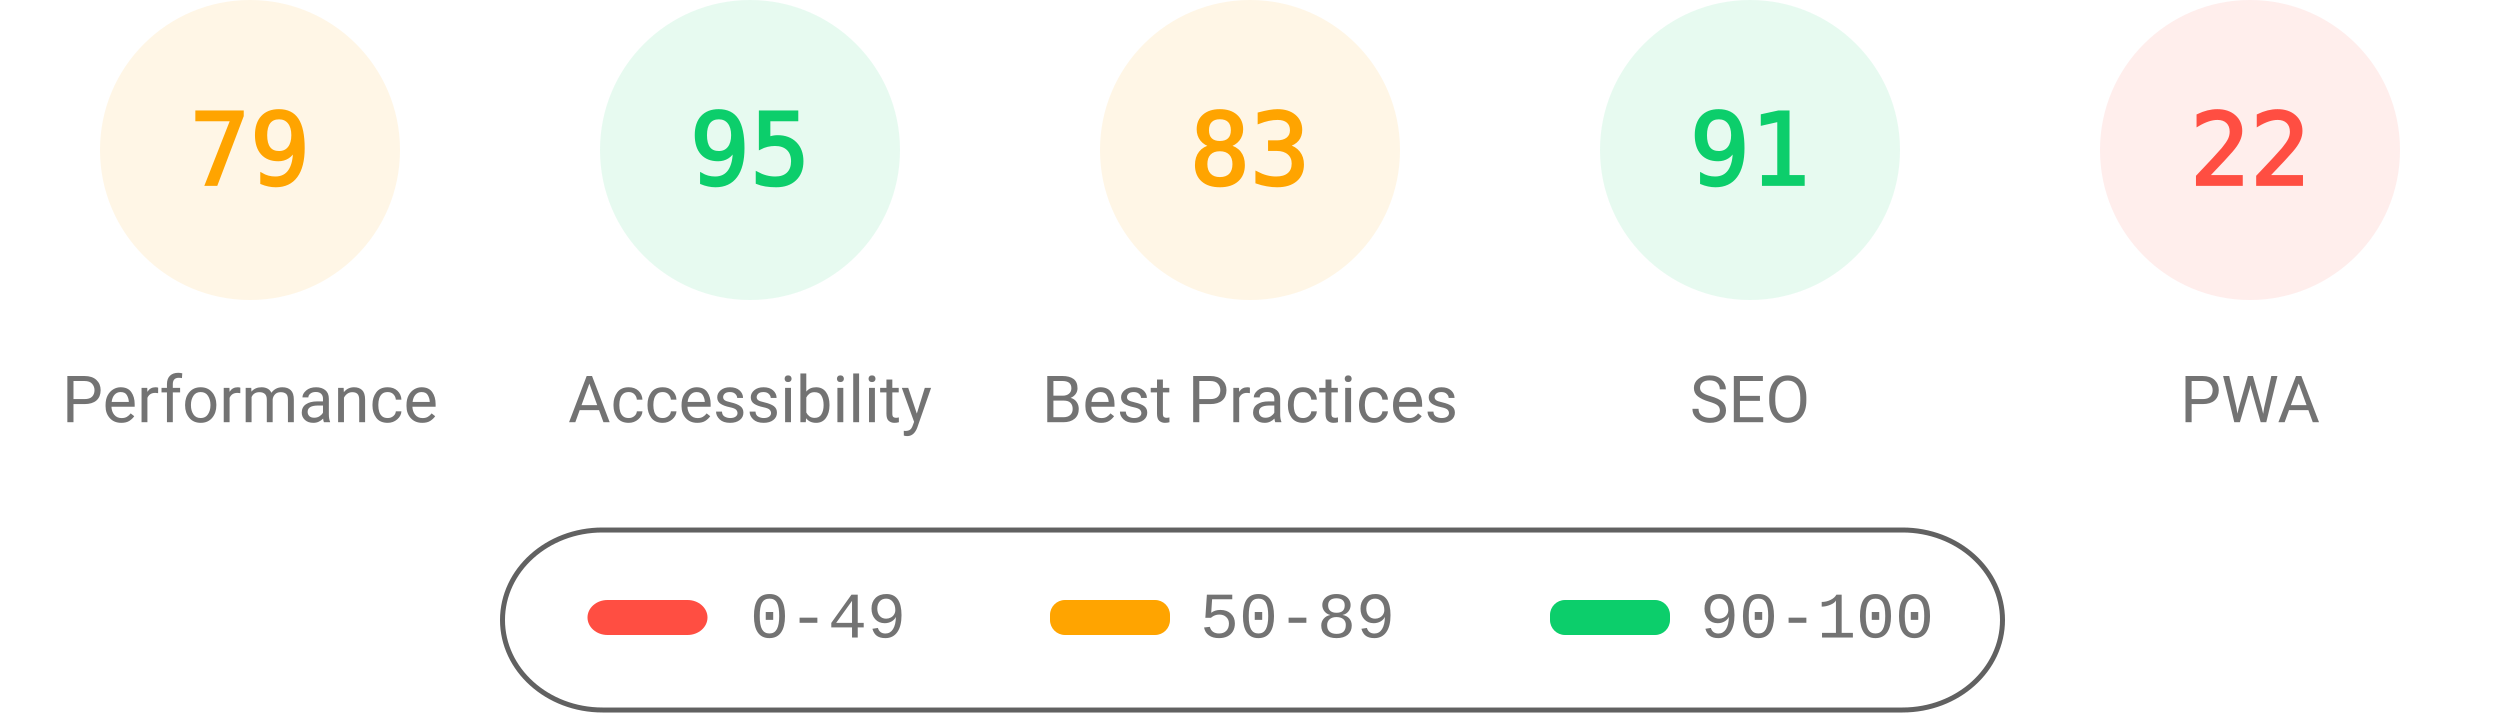
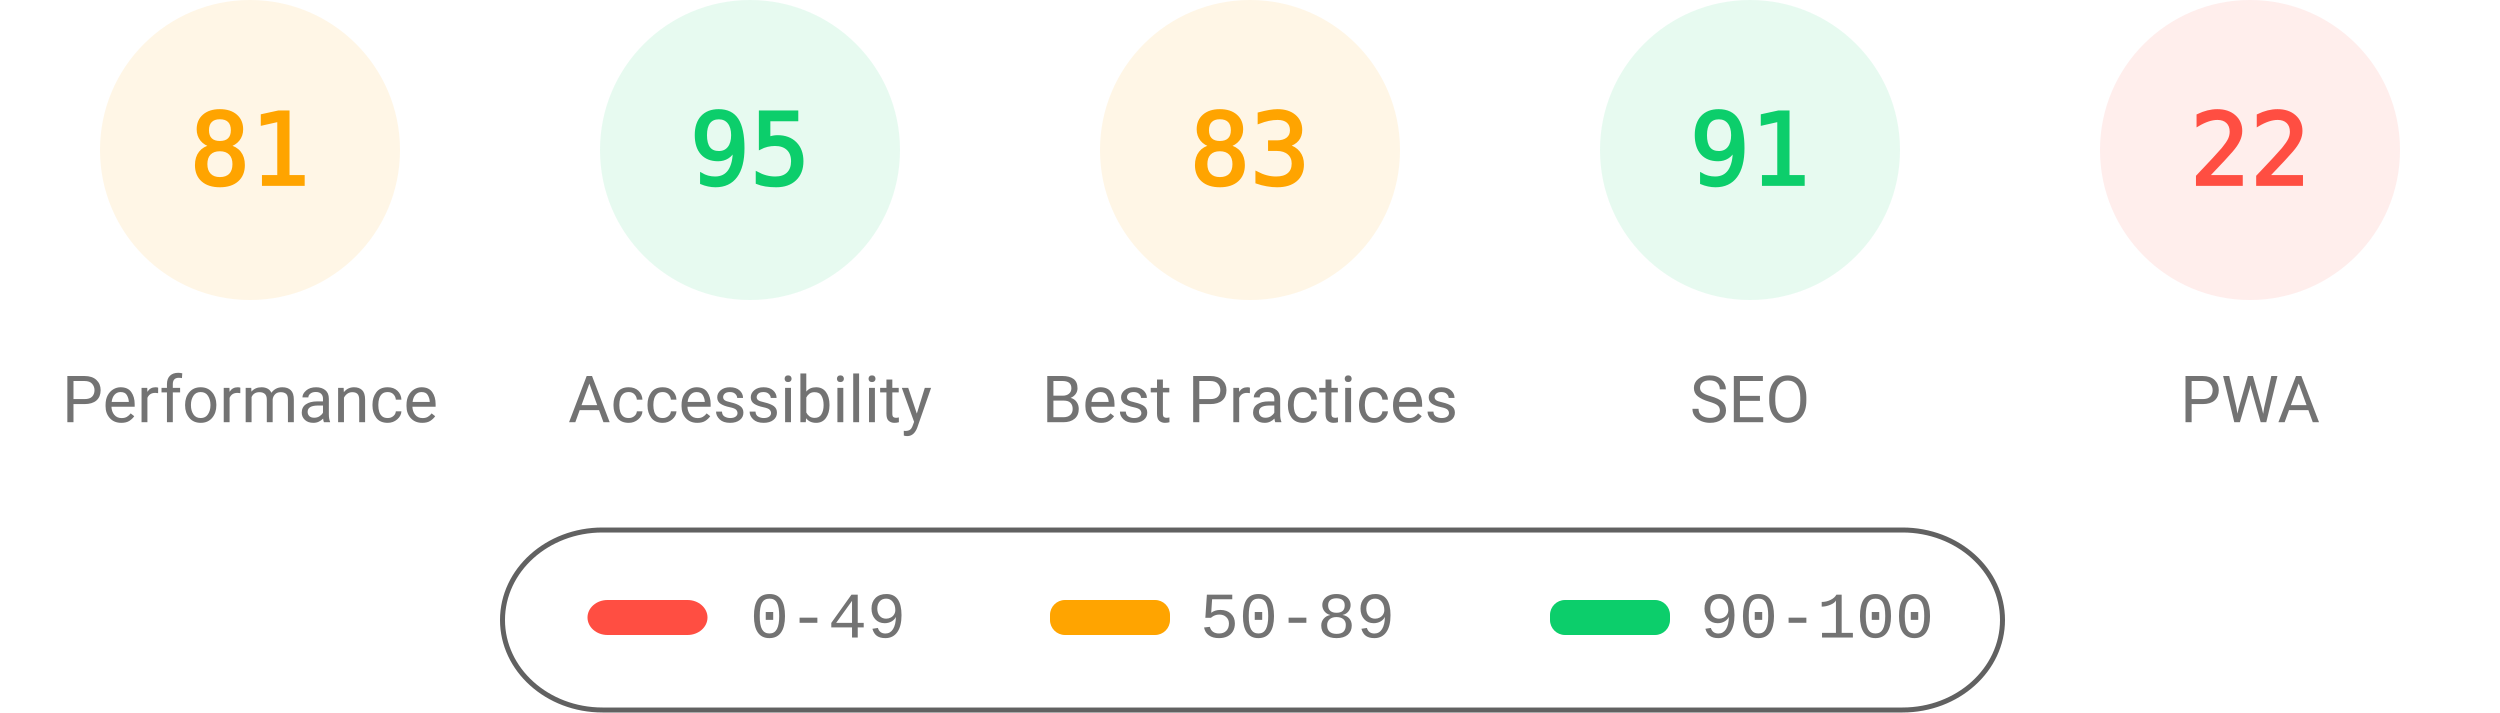
<svg xmlns="http://www.w3.org/2000/svg" fill="none" width="1000" height="285">
  <style>.gauge-base{opacity:.1}.gauge-arc{fill:none;animation-delay:250ms;stroke-linecap:round;transform:rotate(-90deg);transform-origin:100px 60px;animation:load-gauge 1s ease forwards}.guage-text{font-size:40px;font-family:monospace;text-align:center}.guage-red{color:#ff4e42;fill:#ff4e42;stroke:#ff4e42}.guage-orange{color:#ffa400;fill:#ffa400;stroke:#ffa400}.guage-green{color:#0cce6b;fill:#0cce6b;stroke:#0cce6b}.guage-undefined{color:#5c5c5c;fill:#5c5c5c;stroke:#5c5c5c}.guage-title{color:#737373;fill:#737373;stroke:none;font-size:26px;line-height:26px;font-family:Roboto,Halvetica,Arial,sans-serif}@keyframes load-gauge{from{stroke-dasharray:0 352.858}}</style>
  <svg class="guage-div guage-perf guage-orange" viewBox="0 0 200 200" width="200" height="200">
    <circle class="gauge-base" r="56" cx="100" cy="60" stroke-width="8" />
-     <circle class="gauge-arc guage-arc-1" r="56" cx="100" cy="60" stroke-width="8" style="stroke-dasharray:277.968,351.858" />
-     <text class="guage-text" x="100" y="60" alignment-baseline="central" dominant-baseline="central" text-anchor="middle">79</text>
+     <circle class="gauge-arc guage-arc-1" r="56" cx="100" cy="60" stroke-width="8" style="stroke-dasharray:285.005,351.858" />
+     <text class="guage-text" x="100" y="60" alignment-baseline="central" dominant-baseline="central" text-anchor="middle">81</text>
    <text class="guage-title" x="100" y="160" alignment-baseline="central" dominant-baseline="central" text-anchor="middle">Performance</text>
  </svg>
  <svg class="guage-div guage-acc guage-green" viewBox="0 0 200 200" width="200" height="200" x="200">
    <circle class="gauge-base" r="56" cx="100" cy="60" stroke-width="8" />
    <circle class="gauge-arc guage-arc-2" r="56" cx="100" cy="60" stroke-width="8" style="stroke-dasharray:334.265,351.858" />
    <text class="guage-text" x="100" y="60" alignment-baseline="central" dominant-baseline="central" text-anchor="middle">95</text>
    <text class="guage-title" x="100" y="160" alignment-baseline="central" dominant-baseline="central" text-anchor="middle">Accessibility</text>
  </svg>
  <svg class="guage-div guage-best guage-orange" viewBox="0 0 200 200" width="200" height="200" x="400">
    <circle class="gauge-base" r="56" cx="100" cy="60" stroke-width="8" />
    <circle class="gauge-arc guage-arc-3" r="56" cx="100" cy="60" stroke-width="8" style="stroke-dasharray:292.042,351.858" />
    <text class="guage-text" x="100" y="60" alignment-baseline="central" dominant-baseline="central" text-anchor="middle">83</text>
    <text class="guage-title" x="100" y="160" alignment-baseline="central" dominant-baseline="central" text-anchor="middle">Best Practices</text>
  </svg>
  <svg class="guage-div guage-seo guage-green" viewBox="0 0 200 200" width="200" height="200" x="600">
    <circle class="gauge-base" r="56" cx="100" cy="60" stroke-width="8" />
    <circle class="gauge-arc guage-arc-4" r="56" cx="100" cy="60" stroke-width="8" style="stroke-dasharray:320.191,351.858" />
    <text class="guage-text" x="100" y="60" alignment-baseline="central" dominant-baseline="central" text-anchor="middle">91</text>
    <text class="guage-title" x="100" y="160" alignment-baseline="central" dominant-baseline="central" text-anchor="middle">SEO</text>
  </svg>
  <svg class="guage-div guage-pwa guage-red" viewBox="0 0 200 200" width="200" height="200" x="800">
    <circle class="gauge-base" r="56" cx="100" cy="60" stroke-width="8" />
    <circle class="gauge-arc guage-arc-4" r="56" cx="100" cy="60" stroke-width="8" style="stroke-dasharray:77.409,351.858" />
    <text class="guage-text" x="100" y="60" alignment-baseline="central" dominant-baseline="central" text-anchor="middle">22</text>
    <text class="guage-title" x="100" y="160" alignment-baseline="central" dominant-baseline="central" text-anchor="middle">PWA</text>
  </svg>
  <svg width="604" height="76" x="200" y="210">
    <path fill="none" id="canvas_background" d="M-1-1h604v80H-1z" />
    <rect fill-opacity="0" stroke="#616161" stroke-width="2" rx="40" id="svg_2" height="72" width="600" y="2" x="1" fill="#000" />
    <rect stroke="#000" rx="8" id="svg_3" height="14" width="48" y="30" x="35" stroke-opacity="null" stroke-width="0" fill="#ff4e42" />
    <rect stroke="#000" rx="6" id="svg_4" height="14" width="48" y="30" x="220" stroke-opacity="null" stroke-width="0" fill="#ffa400" />
    <rect stroke="#000" rx="6" id="svg_5" height="14" width="48" y="30" x="420" stroke-opacity="null" stroke-width="0" fill="#0cce6b" />
    <text xml:space="preserve" text-anchor="start" font-family="'Courier New', Courier, monospace" font-size="26" id="svg_6" y="45" x="100" stroke-opacity="null" stroke-width="0" stroke="#000" fill="#737373">0-49</text>
    <text xml:space="preserve" text-anchor="start" font-family="'Courier New', Courier, monospace" font-size="26" id="svg_7" y="45" x="280" stroke-opacity="null" stroke-width="0" stroke="#000" fill="#737373">50-89</text>
    <text xml:space="preserve" text-anchor="start" font-family="'Courier New', Courier, monospace" font-size="26" id="svg_8" y="45" x="480" stroke-opacity="null" stroke-width="0" stroke="#000" fill="#737373">90-100</text>
  </svg>
</svg>
